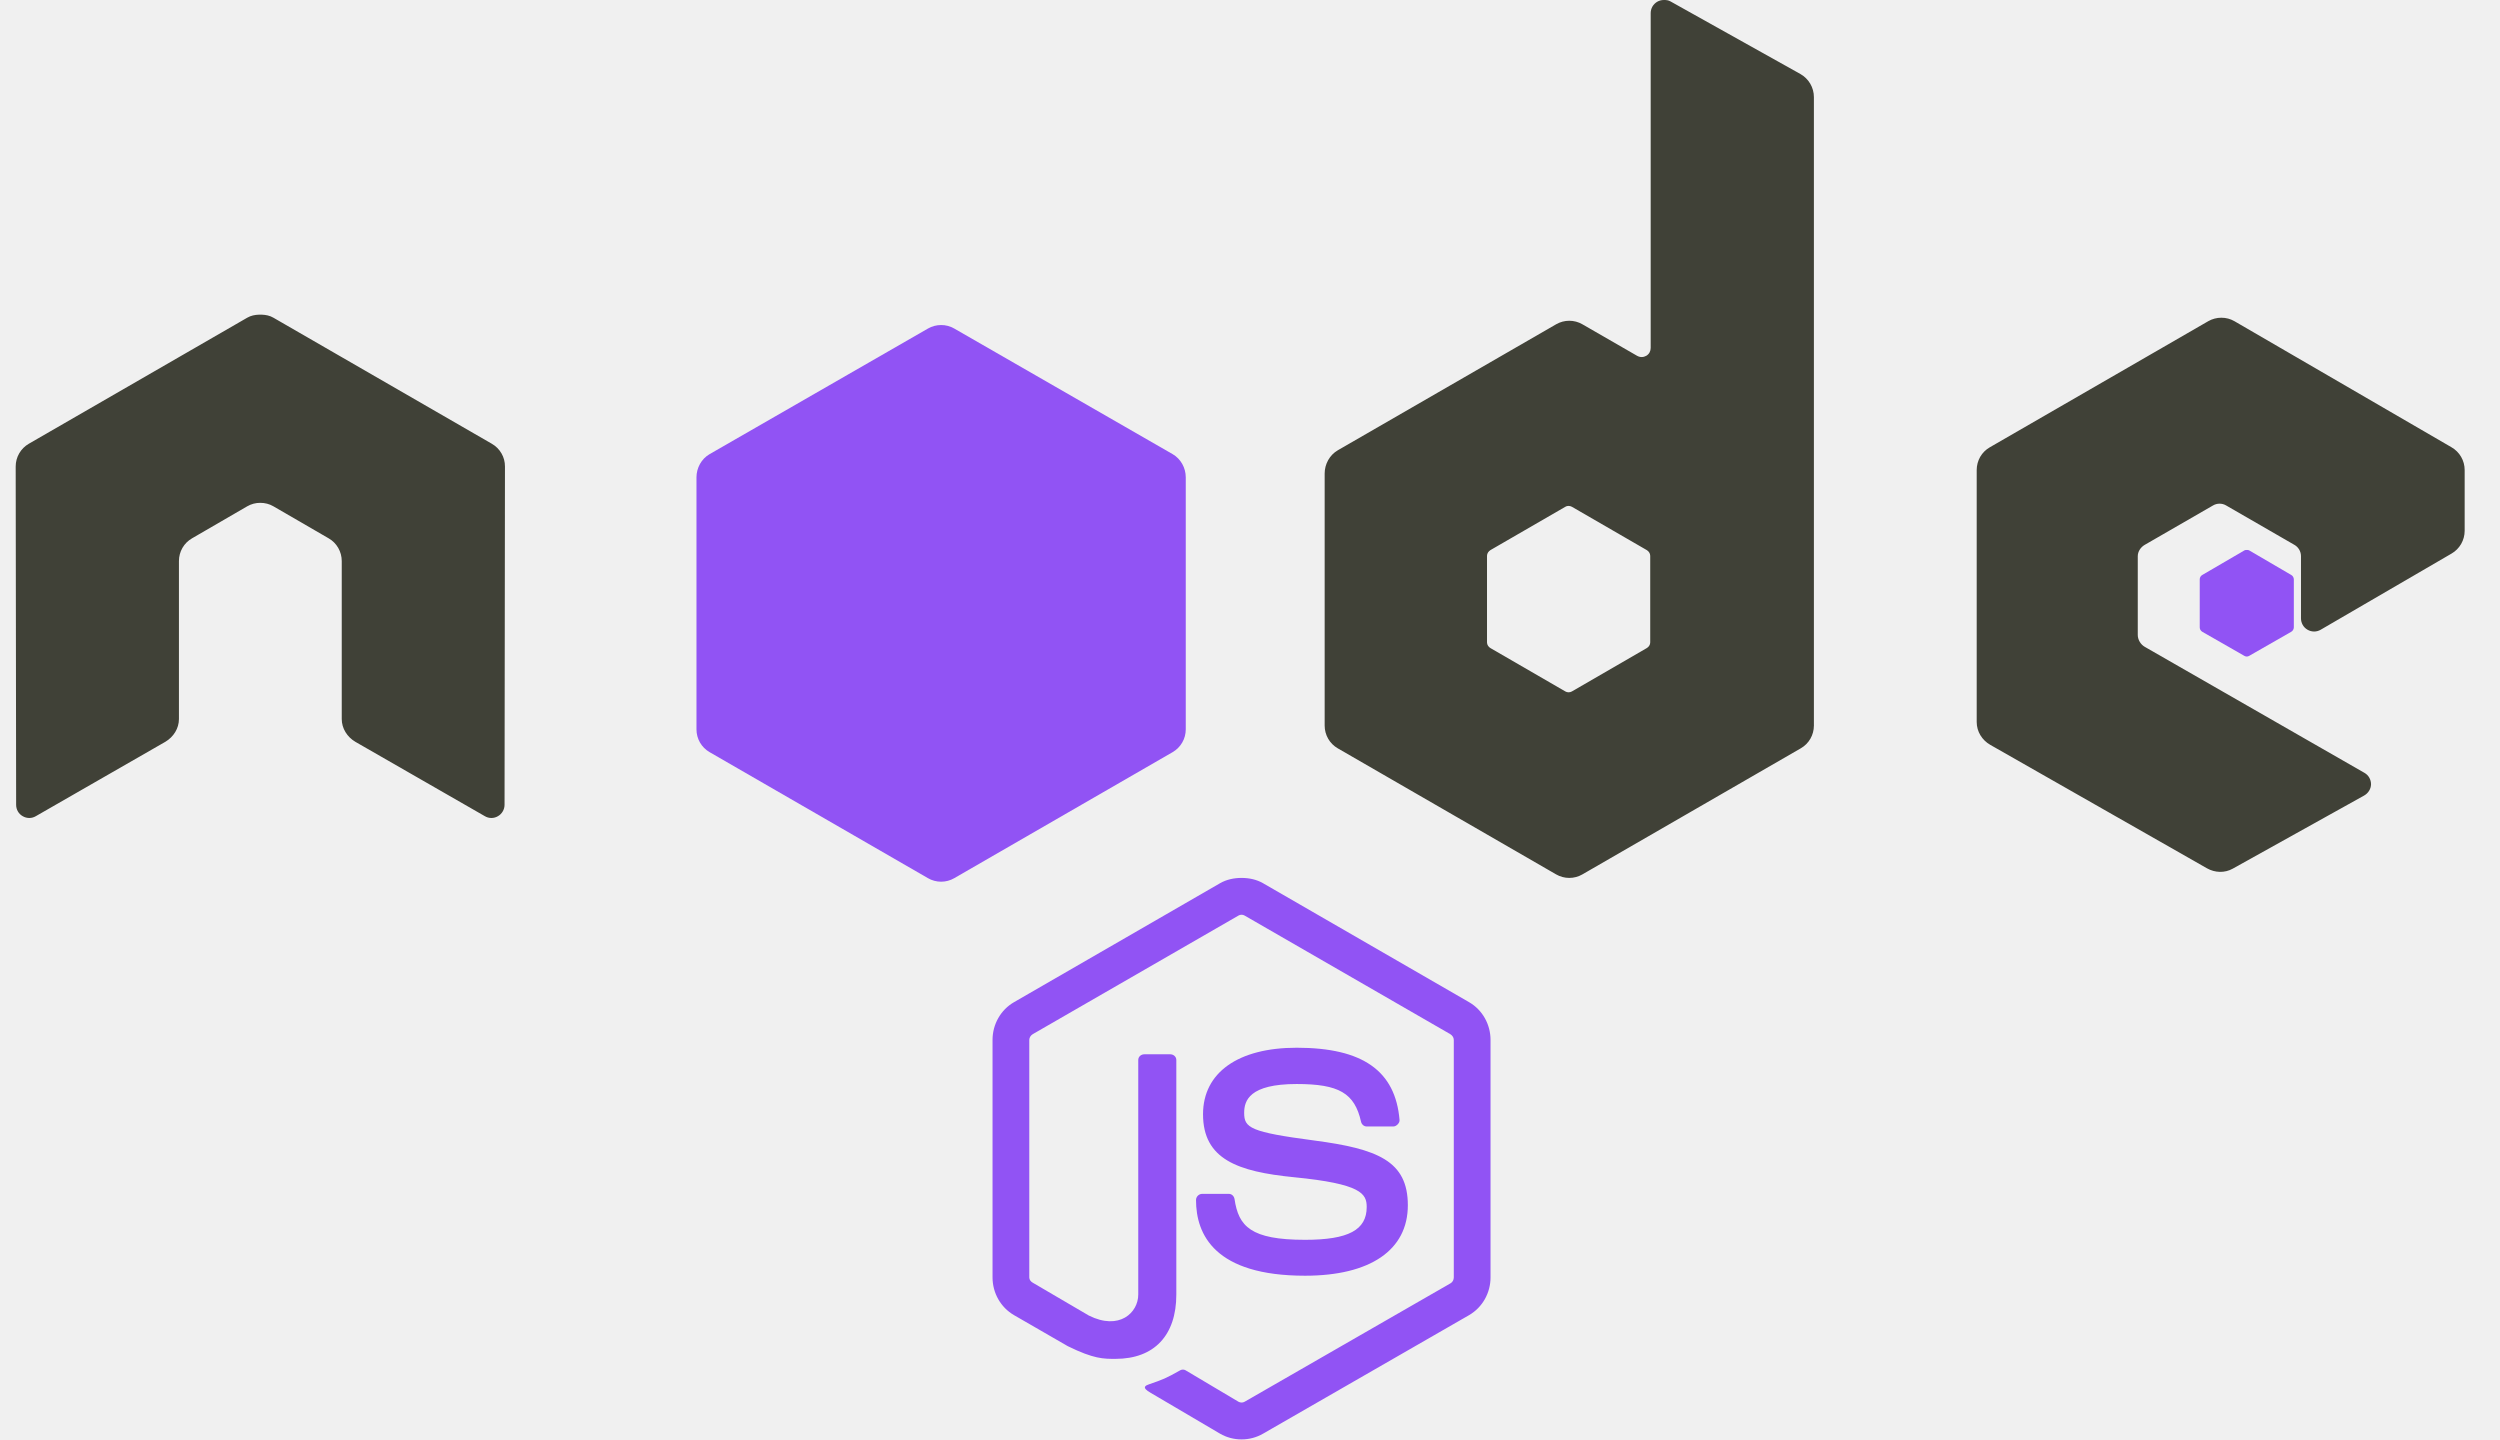
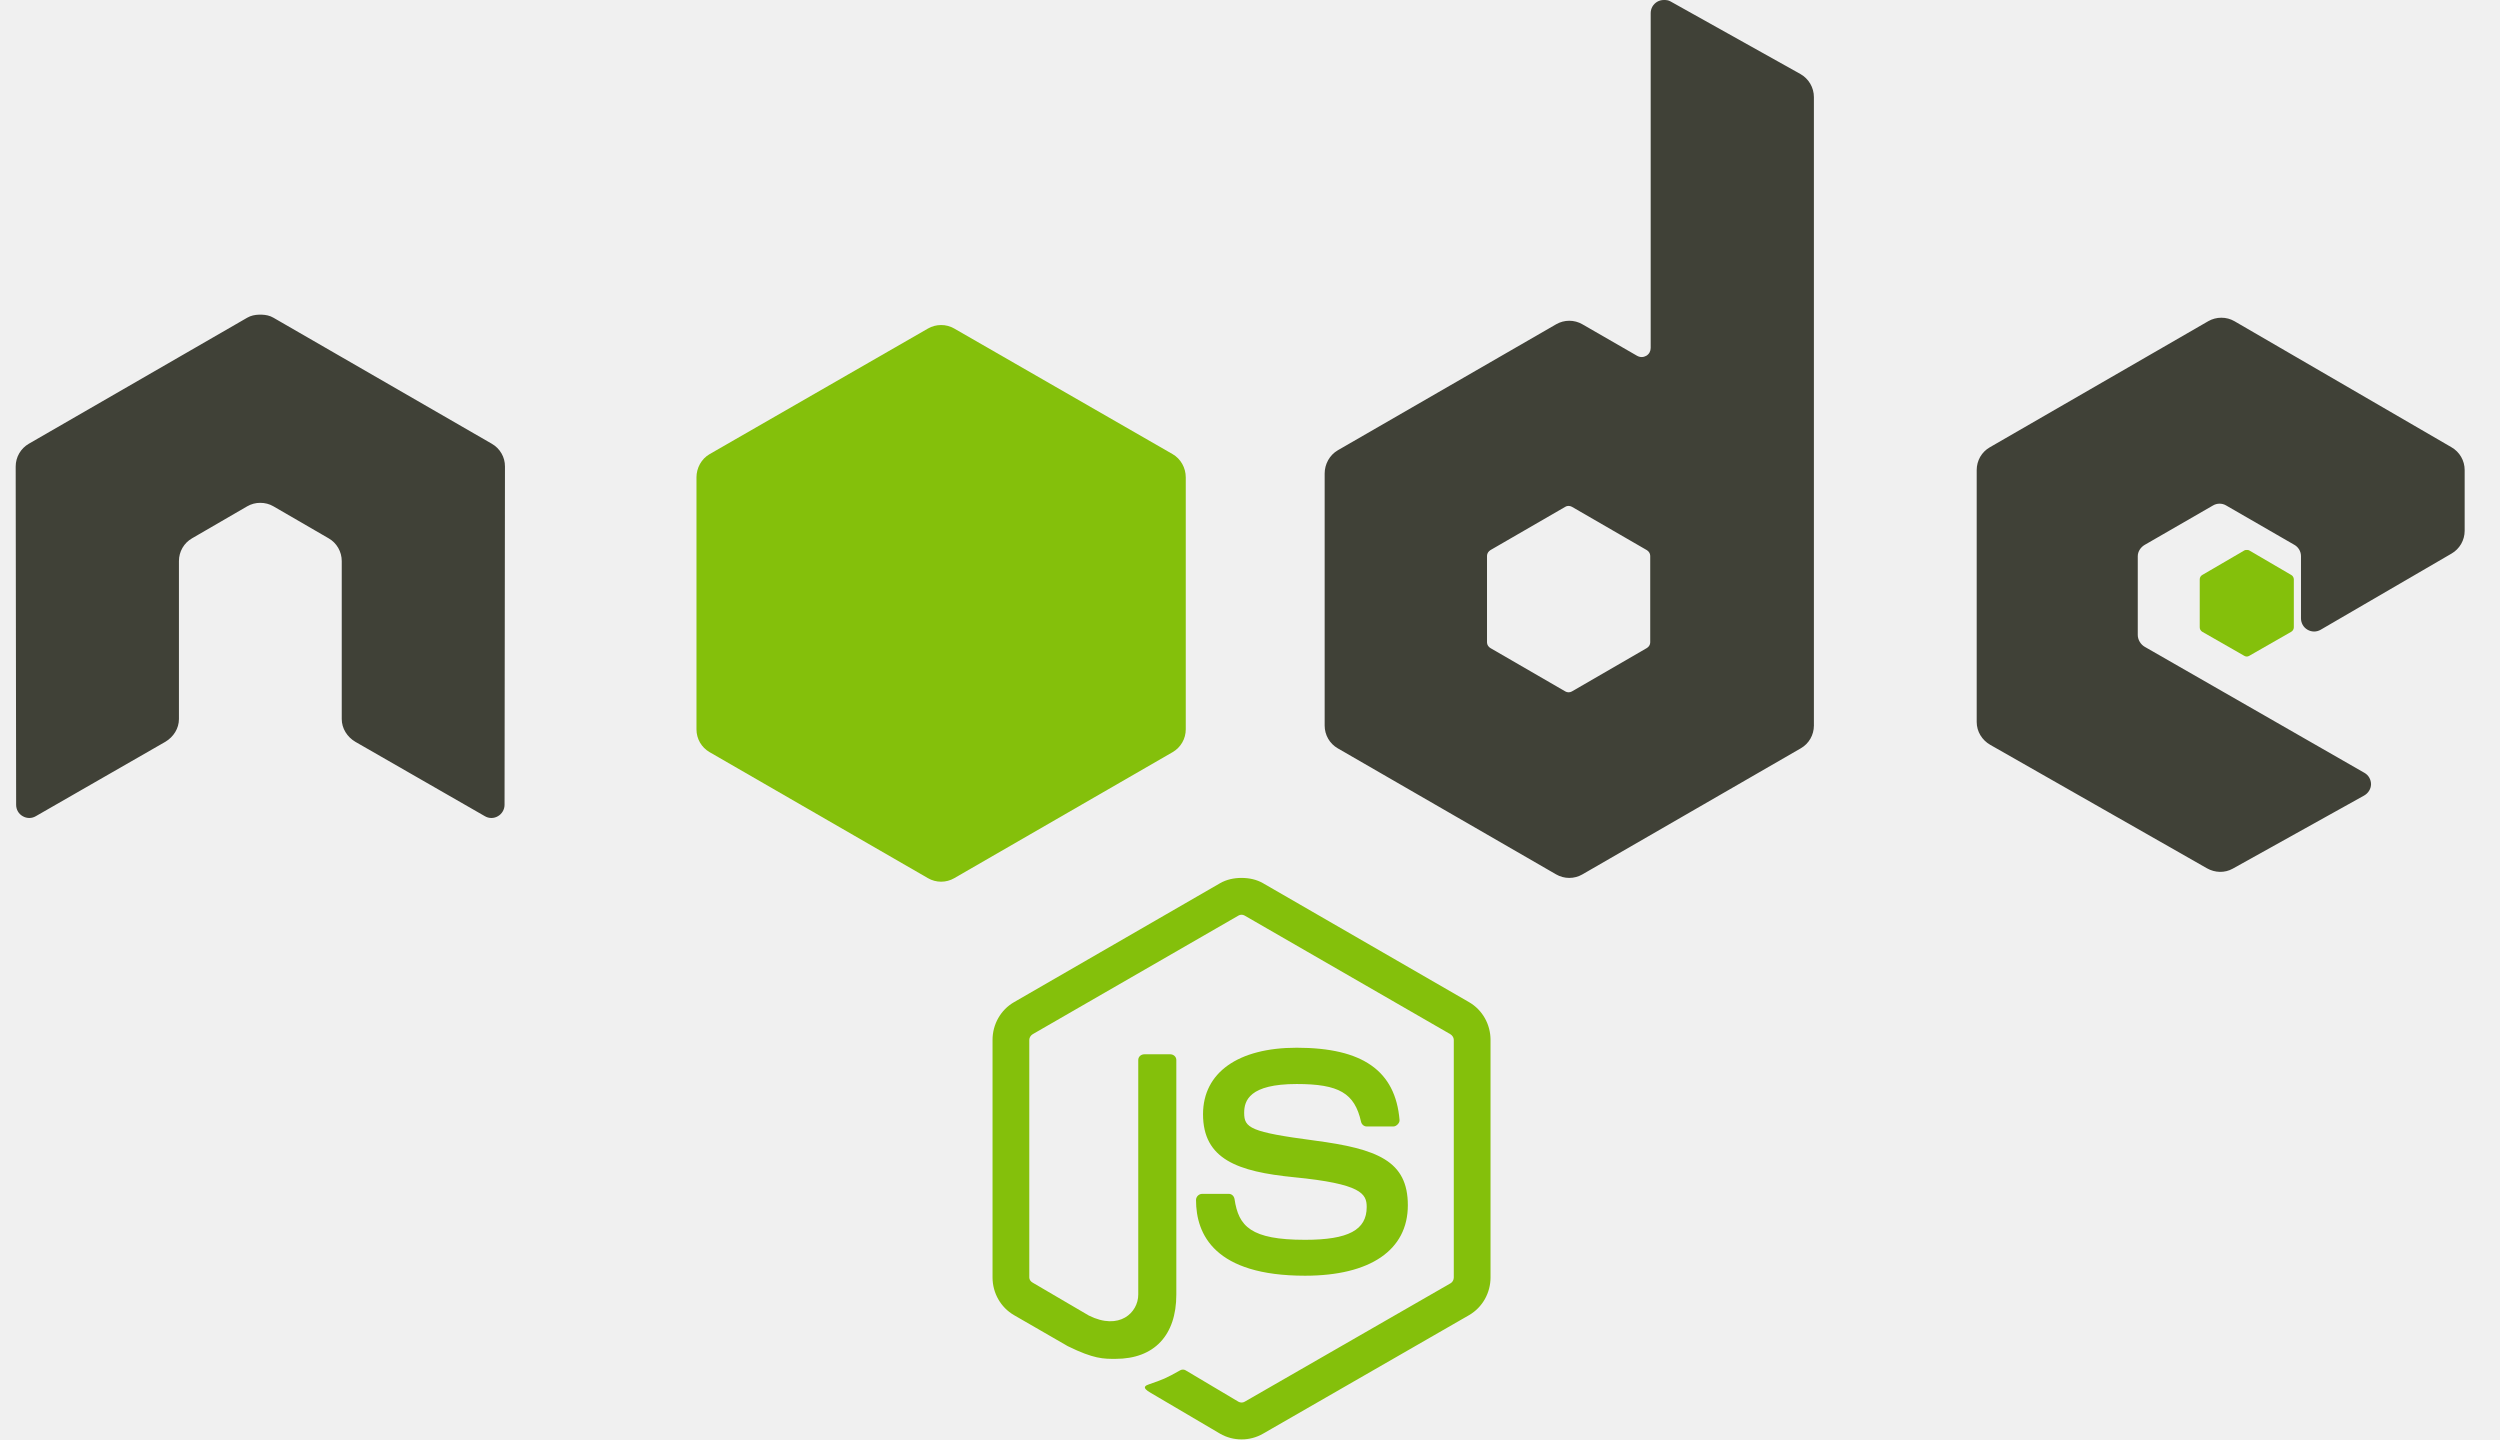
<svg xmlns="http://www.w3.org/2000/svg" width="66" height="38" viewBox="0 0 66 38" fill="none">
  <g clip-path="url(#clip0_25_91)">
-     <path d="M32.776 23.177C32.577 23.177 32.383 23.218 32.211 23.316L26.769 26.458C26.417 26.661 26.203 27.044 26.203 27.452V33.725C26.203 34.133 26.417 34.515 26.769 34.719L28.19 35.539C28.881 35.879 29.135 35.874 29.449 35.874C30.471 35.874 31.055 35.254 31.055 34.176V27.983C31.055 27.896 30.98 27.833 30.893 27.833H30.212C30.125 27.833 30.05 27.896 30.05 27.983V34.176C30.05 34.653 29.552 35.134 28.745 34.73L27.266 33.864C27.213 33.835 27.173 33.785 27.173 33.725V27.452C27.173 27.392 27.213 27.332 27.266 27.301L32.696 24.171C32.72 24.156 32.748 24.149 32.777 24.149C32.805 24.149 32.833 24.156 32.858 24.171L38.288 27.302C38.339 27.333 38.38 27.39 38.38 27.452V33.725C38.38 33.785 38.35 33.846 38.299 33.876L32.858 37.006C32.811 37.034 32.747 37.034 32.696 37.006L31.298 36.175C31.277 36.163 31.253 36.157 31.229 36.157C31.204 36.157 31.18 36.163 31.159 36.175C30.773 36.393 30.701 36.419 30.339 36.544C30.25 36.575 30.114 36.624 30.385 36.775L32.211 37.85C32.383 37.949 32.578 38.001 32.777 38C32.975 38.001 33.171 37.949 33.343 37.85L38.785 34.719C39.137 34.514 39.35 34.133 39.35 33.725V27.452C39.35 27.044 39.137 26.662 38.785 26.458L33.343 23.316C33.172 23.218 32.977 23.177 32.776 23.177Z" fill="#9153F4" />
-     <path d="M34.233 27.66C32.683 27.66 31.76 28.319 31.76 29.416C31.76 30.605 32.676 30.932 34.163 31.079C35.942 31.253 36.081 31.515 36.081 31.865C36.081 32.472 35.597 32.731 34.452 32.731C33.014 32.731 32.698 32.372 32.592 31.657C32.58 31.58 32.52 31.518 32.442 31.518H31.737C31.65 31.518 31.575 31.593 31.575 31.68C31.575 32.596 32.073 33.679 34.452 33.679C36.174 33.679 37.167 33.003 37.167 31.819C37.167 30.645 36.365 30.33 34.695 30.109C33.007 29.886 32.846 29.776 32.846 29.381C32.846 29.055 32.983 28.618 34.233 28.618C35.349 28.618 35.762 28.859 35.931 29.612C35.946 29.683 36.008 29.739 36.081 29.739H36.786C36.829 29.739 36.871 29.712 36.901 29.681C36.931 29.648 36.952 29.611 36.948 29.566C36.838 28.269 35.974 27.66 34.233 27.66Z" fill="#9153F4" />
+     <path d="M32.776 23.177C32.577 23.177 32.383 23.218 32.211 23.316L26.769 26.458C26.417 26.661 26.203 27.044 26.203 27.452V33.725C26.203 34.133 26.417 34.515 26.769 34.719L28.19 35.539C28.881 35.879 29.135 35.874 29.449 35.874C30.471 35.874 31.055 35.254 31.055 34.176V27.983C31.055 27.896 30.98 27.833 30.893 27.833H30.212C30.125 27.833 30.05 27.896 30.05 27.983V34.176C30.05 34.653 29.552 35.134 28.745 34.73L27.266 33.864C27.213 33.835 27.173 33.785 27.173 33.725V27.452C27.173 27.392 27.213 27.332 27.266 27.301L32.696 24.171C32.72 24.156 32.748 24.149 32.777 24.149C32.805 24.149 32.833 24.156 32.858 24.171L38.288 27.302C38.339 27.333 38.38 27.39 38.38 27.452V33.725C38.38 33.785 38.35 33.846 38.299 33.876L32.858 37.006C32.811 37.034 32.747 37.034 32.696 37.006L31.298 36.175C31.277 36.163 31.253 36.157 31.229 36.157C31.204 36.157 31.18 36.163 31.159 36.175C30.773 36.393 30.701 36.419 30.339 36.544C30.25 36.575 30.114 36.624 30.385 36.775L32.211 37.85C32.383 37.949 32.578 38.001 32.777 38C32.975 38.001 33.171 37.949 33.343 37.85L38.785 34.719C39.137 34.514 39.35 34.133 39.35 33.725V27.452C39.35 27.044 39.137 26.662 38.785 26.458L33.343 23.316C33.172 23.218 32.977 23.177 32.776 23.177Z" fill="#84C00B" />
+     <path d="M34.233 27.66C32.683 27.66 31.76 28.319 31.76 29.416C31.76 30.605 32.676 30.932 34.163 31.079C35.942 31.253 36.081 31.515 36.081 31.865C36.081 32.472 35.597 32.731 34.452 32.731C33.014 32.731 32.698 32.372 32.592 31.657C32.58 31.58 32.52 31.518 32.442 31.518H31.737C31.65 31.518 31.575 31.593 31.575 31.68C31.575 32.596 32.073 33.679 34.452 33.679C36.174 33.679 37.167 33.003 37.167 31.819C37.167 30.645 36.365 30.33 34.695 30.109C33.007 29.886 32.846 29.776 32.846 29.381C32.846 29.055 32.983 28.618 34.233 28.618C35.349 28.618 35.762 28.859 35.931 29.612C35.946 29.683 36.008 29.739 36.081 29.739H36.786C36.829 29.739 36.871 29.712 36.901 29.681C36.931 29.648 36.952 29.611 36.948 29.566C36.838 28.269 35.974 27.66 34.233 27.66Z" fill="#84C00B" />
    <path d="M43.924 0C43.864 0 43.804 0.016 43.751 0.046C43.698 0.077 43.655 0.121 43.624 0.173C43.594 0.226 43.578 0.286 43.578 0.347V9.185C43.578 9.272 43.537 9.349 43.462 9.393C43.425 9.414 43.383 9.426 43.341 9.426C43.298 9.426 43.256 9.414 43.219 9.393L41.775 8.561C41.67 8.5 41.55 8.468 41.429 8.468C41.307 8.468 41.188 8.5 41.082 8.561L35.317 11.888C35.102 12.013 34.971 12.252 34.971 12.501V19.155C34.971 19.404 35.102 19.632 35.317 19.756L41.082 23.084C41.187 23.145 41.307 23.177 41.429 23.177C41.55 23.177 41.67 23.145 41.775 23.084L47.54 19.756C47.646 19.695 47.734 19.608 47.794 19.503C47.855 19.397 47.887 19.277 47.887 19.155V2.565C47.887 2.44 47.854 2.318 47.791 2.21C47.728 2.103 47.638 2.014 47.529 1.953L44.097 0.035C44.044 0.005 43.984 -0.001 43.924 0ZM6.838 8.307C6.728 8.311 6.625 8.331 6.526 8.388L0.761 11.715C0.655 11.776 0.568 11.863 0.507 11.969C0.446 12.074 0.414 12.194 0.414 12.316L0.426 21.247C0.426 21.371 0.49 21.486 0.599 21.547C0.652 21.578 0.712 21.595 0.773 21.595C0.834 21.595 0.894 21.578 0.946 21.547L4.366 19.583C4.582 19.454 4.724 19.23 4.724 18.982V14.812C4.724 14.563 4.855 14.334 5.071 14.211L6.526 13.367C6.631 13.306 6.751 13.274 6.873 13.275C6.992 13.275 7.114 13.305 7.219 13.367L8.675 14.211C8.781 14.271 8.869 14.359 8.929 14.464C8.99 14.57 9.022 14.69 9.022 14.812V18.982C9.022 19.23 9.165 19.456 9.38 19.583L12.8 21.547C12.852 21.578 12.912 21.595 12.973 21.595C13.034 21.595 13.094 21.578 13.146 21.547C13.199 21.517 13.243 21.473 13.273 21.42C13.304 21.367 13.32 21.308 13.32 21.247L13.331 12.316C13.332 12.194 13.3 12.074 13.239 11.969C13.178 11.863 13.09 11.776 12.984 11.715L7.219 8.388C7.122 8.331 7.018 8.311 6.907 8.307H6.838ZM58.643 8.388C58.523 8.388 58.405 8.418 58.297 8.48L52.532 11.808C52.426 11.868 52.338 11.956 52.277 12.061C52.217 12.167 52.185 12.287 52.185 12.408V19.063C52.185 19.313 52.326 19.54 52.543 19.664L58.262 22.922C58.473 23.042 58.731 23.052 58.944 22.933L62.41 21.004C62.52 20.943 62.594 20.829 62.595 20.704C62.595 20.643 62.579 20.583 62.549 20.53C62.519 20.477 62.474 20.433 62.421 20.403L56.621 17.076C56.513 17.014 56.437 16.888 56.437 16.764V14.684C56.437 14.56 56.514 14.446 56.621 14.384L58.424 13.344C58.476 13.313 58.536 13.297 58.597 13.297C58.658 13.297 58.718 13.313 58.77 13.344L60.572 14.384C60.625 14.414 60.669 14.458 60.7 14.511C60.73 14.563 60.746 14.623 60.746 14.684V16.325C60.746 16.386 60.762 16.445 60.792 16.498C60.822 16.551 60.866 16.595 60.919 16.625C61.027 16.688 61.158 16.688 61.266 16.625L64.72 14.615C64.826 14.554 64.913 14.466 64.974 14.361C65.034 14.256 65.067 14.136 65.067 14.014V12.409C65.067 12.16 64.935 11.932 64.72 11.808L58.99 8.48C58.885 8.419 58.765 8.387 58.643 8.388ZM41.406 13.356C41.436 13.356 41.471 13.363 41.498 13.379L43.474 14.522C43.527 14.553 43.566 14.611 43.566 14.673V16.96C43.566 17.022 43.528 17.079 43.474 17.11L41.498 18.254C41.472 18.269 41.442 18.277 41.411 18.277C41.381 18.277 41.351 18.269 41.325 18.254L39.349 17.11C39.295 17.079 39.257 17.022 39.257 16.96V14.673C39.257 14.611 39.296 14.554 39.349 14.522L41.325 13.379C41.349 13.364 41.377 13.356 41.406 13.356Z" fill="#404137" />
-     <path d="M24.845 8.581C24.725 8.581 24.606 8.611 24.499 8.673L18.734 11.989C18.518 12.113 18.387 12.353 18.387 12.601V19.256C18.387 19.505 18.518 19.732 18.734 19.857L24.499 23.184C24.604 23.245 24.724 23.277 24.845 23.277C24.967 23.277 25.087 23.245 25.192 23.184L30.957 19.857C31.063 19.796 31.15 19.708 31.211 19.603C31.272 19.497 31.304 19.378 31.304 19.256V12.601C31.304 12.352 31.173 12.113 30.957 11.989L25.192 8.673C25.087 8.612 24.967 8.58 24.845 8.581ZM59.32 14.519C59.297 14.519 59.272 14.519 59.251 14.531L58.142 15.178C58.121 15.189 58.104 15.206 58.092 15.226C58.08 15.246 58.073 15.27 58.073 15.293V16.564C58.073 16.612 58.1 16.656 58.142 16.68L59.251 17.315C59.293 17.339 59.337 17.339 59.378 17.315L60.487 16.68C60.508 16.668 60.525 16.651 60.537 16.631C60.55 16.611 60.556 16.588 60.557 16.564V15.293C60.556 15.27 60.55 15.246 60.537 15.226C60.525 15.206 60.508 15.189 60.487 15.178L59.378 14.53C59.358 14.518 59.343 14.519 59.32 14.519Z" fill="#9153F4" />
+     <path d="M24.845 8.581C24.725 8.581 24.606 8.611 24.499 8.673L18.734 11.989C18.518 12.113 18.387 12.353 18.387 12.601V19.256C18.387 19.505 18.518 19.732 18.734 19.857L24.499 23.184C24.604 23.245 24.724 23.277 24.845 23.277C24.967 23.277 25.087 23.245 25.192 23.184L30.957 19.857C31.063 19.796 31.15 19.708 31.211 19.603C31.272 19.497 31.304 19.378 31.304 19.256V12.601C31.304 12.352 31.173 12.113 30.957 11.989L25.192 8.673C25.087 8.612 24.967 8.58 24.845 8.581ZM59.32 14.519C59.297 14.519 59.272 14.519 59.251 14.531L58.142 15.178C58.121 15.189 58.104 15.206 58.092 15.226C58.08 15.246 58.073 15.27 58.073 15.293V16.564C58.073 16.612 58.1 16.656 58.142 16.68L59.251 17.315C59.293 17.339 59.337 17.339 59.378 17.315L60.487 16.68C60.508 16.668 60.525 16.651 60.537 16.631C60.55 16.611 60.556 16.588 60.557 16.564V15.293C60.556 15.27 60.55 15.246 60.537 15.226C60.525 15.206 60.508 15.189 60.487 15.178L59.378 14.53C59.358 14.518 59.343 14.519 59.32 14.519Z" fill="#84C00B" />
  </g>
  <defs>
    <clipPath id="clip0_25_91">
      <rect width="65.581" height="38" fill="white" />
    </clipPath>
  </defs>
</svg>
